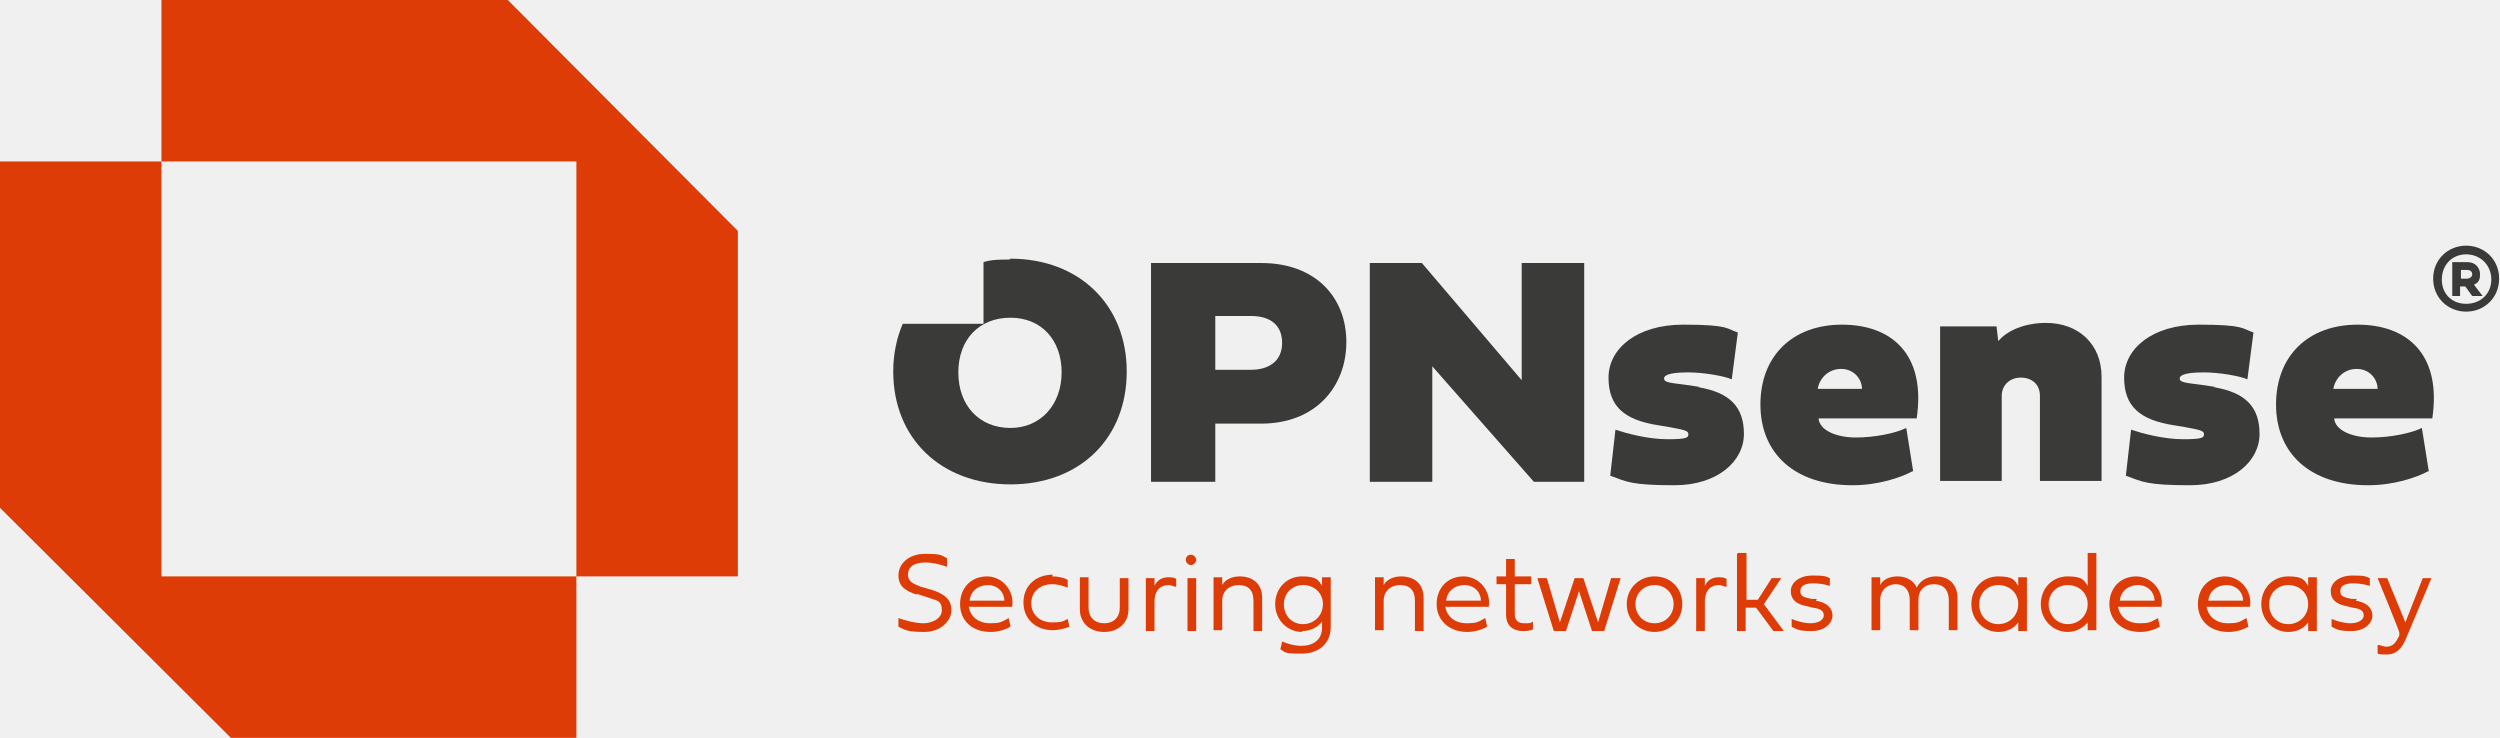
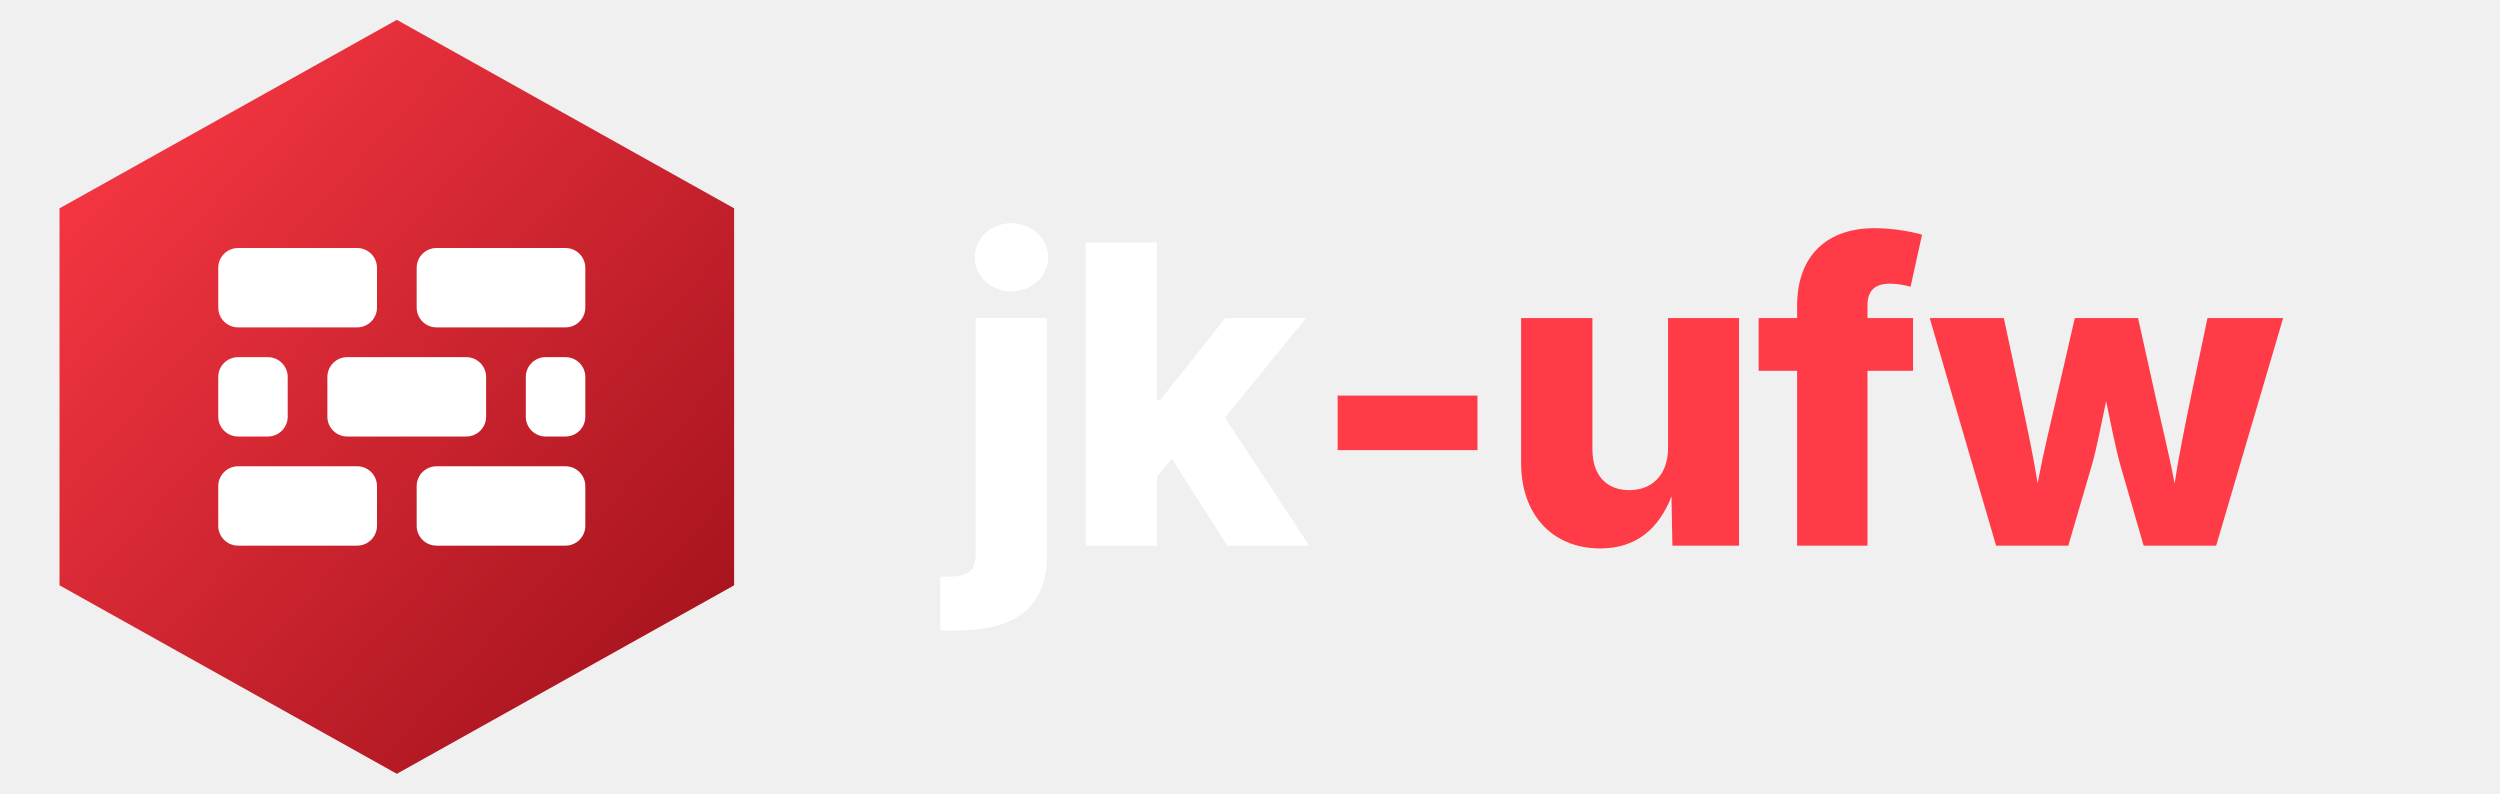
- <svg xmlns="http://www.w3.org/2000/svg" id="Laag_1" version="1.1" viewBox="0 0 288 85">
+ <svg xmlns="http://www.w3.org/2000/svg" viewBox="0 0 126 40" width="126" height="40">
  <defs>
-     <style>
-       .st0 {
-         fill: #de3c07;
-       }
- 
-       .st1 {
-         fill: #3a3a39;
-       }
-     </style>
+     <linearGradient id="g" x1="0" y1="0" x2="1" y2="1">
+       <stop offset="0" stop-color="#ff3b47" />
+       <stop offset="1" stop-color="#9c0f19" />
+     </linearGradient>
  </defs>
-   <g>
-     <polygon class="st0" points="18.6 0 18.6 18.6 66.4 18.6 66.4 66.4 85 66.4 85 26.6 58.5 0 18.6 0" />
-     <polygon class="st0" points="66.4 85 66.4 66.4 18.6 66.4 18.6 18.6 0 18.6 0 58.5 26.6 85 66.4 85" />
+   <path d="M20 1 L37 10.5 V29.5 L20 39 L3 29.5 V10.5 Z" fill="url(#g)" />
+   <g fill="#fff">
+     <rect x="11" y="12.5" width="8" height="4" rx="1" />
+     <rect x="21" y="12.5" width="8.5" height="4" rx="1" />
+     <rect x="11" y="18" width="3.5" height="4" rx="1" />
+     <rect x="16.5" y="18" width="8" height="4" rx="1" />
+     <rect x="26.5" y="18" width="3" height="4" rx="1" />
+     <rect x="11" y="23.5" width="8" height="4" rx="1" />
+     <rect x="21" y="23.5" width="8.5" height="4" rx="1" />
  </g>
-   <g>
-     <g>
-       <path class="st0" d="M105.6,68.5c-1.2-.4-2.1-.9-2.1-2.2s1.1-2.5,3.1-2.5,1.8.2,2.5.5v1c-.8-.3-1.7-.5-2.5-.5-1.3,0-2,.5-2,1.4s.8,1.1,1.5,1.4l1.4.4c1.4.5,2.1,1.1,2.1,2.3s-1.2,2.5-3.1,2.5-2.2-.2-3-.6v-1c.8.3,2,.6,2.9.6s2.1-.5,2.1-1.5-.4-1.1-1.4-1.4l-1.5-.5Z" />
-       <path class="st0" d="M116.4,72.2c-.7.4-1.5.6-2.3.6-2.1,0-3.5-1.3-3.5-3.2s1.3-3.2,3.1-3.2,3.2,1.7,2.9,3.5h-5c.2,1.2,1.2,1.9,2.4,1.9s1.3-.1,2.2-.6l.2.9ZM115.7,69.2c0-1-.8-1.8-1.9-1.8s-2,.7-2.1,1.8h4Z" />
-       <path class="st0" d="M121.2,66.4c.8,0,1.5.2,1.8.4v.9c-.5-.2-1.1-.4-1.8-.4-1.4,0-2.4.9-2.4,2.2s1,2.2,2.4,2.2,1.3-.2,1.8-.4l.2.9c-.5.2-1.3.4-1.9.4-2,0-3.4-1.3-3.4-3.2s1.4-3.2,3.4-3.2Z" />
-       <path class="st0" d="M129,66.6h1v3.6c0,1.5-1.1,2.6-2.8,2.6s-2.8-1.1-2.8-2.6v-3.7h1v3.5c0,1.1.7,1.8,1.8,1.8s1.8-.7,1.8-1.8v-3.5Z" />
-       <path class="st0" d="M133,67.5c.3-.7.9-1,1.6-1s.7.1.9.2v.9c-.3,0-.5-.2-.9-.2-.8,0-1.6.5-1.6,1.9v3.4h-1v-6.1h1v.9Z" />
-       <path class="st0" d="M136.6,64.5c0-.4.3-.6.6-.6s.6.3.6.6-.3.6-.6.6-.6-.3-.6-.6ZM136.8,66.6h1v6.1h-1v-6.1Z" />
-       <path class="st0" d="M145.4,69v3.7h-1v-3.5c0-1.2-.6-1.8-1.7-1.8s-1.9.7-1.9,1.8v3.4h-1v-6.1h1v.9c.3-.6,1.1-1,2-1,1.6,0,2.6.9,2.6,2.5Z" />
-       <path class="st0" d="M150,72.8c-1.7,0-3.1-1.4-3.1-3.2s1.3-3.2,3.1-3.2,1.9.5,2.3,1.1v-1h1v5.7c0,1.8-1.2,3.1-3.4,3.1s-1.8-.2-2.4-.5l.2-.9c.7.3,1.5.5,2.2.5,1.4,0,2.4-.7,2.4-2.1v-.7c-.4.6-1.3,1.1-2.3,1.1ZM147.9,69.6c0,1.3.9,2.3,2.2,2.3s2.3-1,2.3-2.3-1-2.2-2.3-2.2-2.2,1-2.2,2.2Z" />
-       <path class="st0" d="M164,69v3.7h-1v-3.5c0-1.2-.6-1.8-1.7-1.8s-1.9.7-1.9,1.8v3.4h-1v-6.1h1v.9c.3-.6,1.1-1,2-1,1.6,0,2.6.9,2.6,2.5Z" />
-       <path class="st0" d="M171.3,72.2c-.7.4-1.5.6-2.3.6-2,0-3.5-1.3-3.5-3.2s1.3-3.2,3.1-3.2,3.2,1.7,2.9,3.5h-5c.2,1.2,1.2,1.9,2.4,1.9s1.3-.1,2.2-.6l.2.9ZM170.6,69.2c0-1-.8-1.8-1.9-1.8s-2,.7-2.1,1.8h4Z" />
-       <path class="st0" d="M174.5,67.4v3.3c0,.8.4,1.1,1.1,1.1s.7,0,1-.2v.9c-.1.1-.7.2-1.1.2-1.2,0-2-.6-2-1.9v-3.5h-1.1v-.9h1.1v-2h1v2h1.9v.9h-1.9Z" />
-       <path class="st0" d="M182.4,66.6l1.7,5.1,1.5-5.1h1.1l-1.9,6.1h-1.4l-1.5-4.6-1.5,4.6h-1.4l-1.9-6.1h1.1l1.5,5.1,1.7-5.1h1.1Z" />
-       <path class="st0" d="M190.6,66.4c1.9,0,3.2,1.4,3.2,3.2s-1.4,3.2-3.2,3.2-3.2-1.4-3.2-3.2,1.4-3.2,3.2-3.2ZM190.6,71.8c1.3,0,2.2-1,2.2-2.2s-.9-2.2-2.2-2.2-2.2,1-2.2,2.2.9,2.2,2.2,2.2Z" />
-       <path class="st0" d="M196.4,67.5c.3-.7.9-1,1.6-1s.7.1.9.2v.9c-.3,0-.5-.2-.9-.2-.8,0-1.6.5-1.6,1.9v3.4h-1v-6.1h1v.9Z" />
-       <path class="st0" d="M200.2,63.7h1v5.4h1.3l1.6-2.5h1.1l-2,3,2.3,3.1h-1.2l-2-2.7h-1.2v2.7h-1v-8.9Z" />
-       <path class="st0" d="M209.2,69.2c1.2.2,1.9.8,1.9,1.7s-.9,1.8-2.4,1.8-1.7-.2-2.3-.5v-.9c.7.3,1.5.5,2.2.5s1.5-.3,1.5-.9-.5-.8-1.3-.9l-.8-.2c-1-.2-1.7-.7-1.7-1.7s1-1.8,2.5-1.8,1.5.1,2,.3v.9c-.6-.2-1.3-.3-1.9-.3-1,0-1.5.3-1.5.9s.4.7,1.3.9h.6Z" />
-       <path class="st0" d="M225.5,68.9v3.7h-1v-3.5c0-1.1-.6-1.8-1.7-1.8s-1.8.7-1.8,1.8v3.5h-1v-3.5c0-1.1-.6-1.8-1.6-1.8s-1.8.7-1.8,1.8v3.5h-1v-6.1h1v.9c.3-.6,1-1,2-1s1.9.5,2.2,1.3c.4-.8,1.2-1.3,2.2-1.3,1.6,0,2.5,1,2.5,2.5Z" />
-       <path class="st0" d="M233.5,72.7h-1v-1c-.5.7-1.3,1.1-2.3,1.1-1.7,0-3.1-1.4-3.1-3.2s1.3-3.2,3.1-3.2,1.9.5,2.3,1.1v-1h1v6.1ZM228,69.6c0,1.3.9,2.3,2.2,2.3s2.3-1,2.3-2.3-1-2.2-2.3-2.2-2.2,1-2.2,2.2Z" />
-       <path class="st0" d="M240.5,71.7c-.5.6-1.3,1.1-2.3,1.1-1.7,0-3.1-1.4-3.1-3.2s1.3-3.2,3.1-3.2,1.9.5,2.3,1.1v-3.8h1v8.9h-1v-1ZM240.5,69.6c0-1.3-1-2.2-2.3-2.2s-2.2,1-2.2,2.2.9,2.3,2.2,2.3,2.3-1,2.3-2.3Z" />
-       <path class="st0" d="M248.8,72.2c-.7.4-1.5.6-2.3.6-2,0-3.5-1.3-3.5-3.2s1.3-3.2,3.1-3.2,3.2,1.7,2.9,3.5h-5c.2,1.2,1.2,1.9,2.4,1.9s1.3-.1,2.2-.6l.2.9ZM248.2,69.2c0-1-.8-1.8-1.9-1.8s-2,.7-2.1,1.8h4Z" />
-       <path class="st0" d="M259,72.2c-.7.4-1.5.6-2.3.6-2.1,0-3.5-1.3-3.5-3.2s1.3-3.2,3.1-3.2,3.2,1.7,2.9,3.5h-5c.2,1.2,1.2,1.9,2.4,1.9s1.3-.1,2.2-.6l.2.9ZM258.4,69.2c0-1-.8-1.8-1.9-1.8s-2,.7-2.1,1.8h4Z" />
-       <path class="st0" d="M266.9,72.7h-1v-1c-.5.7-1.3,1.1-2.3,1.1-1.7,0-3.1-1.4-3.1-3.2s1.3-3.2,3.1-3.2,1.9.5,2.3,1.1v-1h1v6.1ZM261.4,69.6c0,1.3.9,2.3,2.2,2.3s2.3-1,2.3-2.3-1-2.2-2.3-2.2-2.2,1-2.2,2.2Z" />
-       <path class="st0" d="M271.4,69.2c1.2.2,1.9.8,1.9,1.7s-.9,1.8-2.4,1.8-1.7-.2-2.3-.5v-.9c.7.3,1.5.5,2.2.5s1.5-.3,1.5-.9-.5-.8-1.3-.9l-.8-.2c-1-.2-1.7-.7-1.7-1.7s1-1.8,2.5-1.8,1.5.1,2,.3v.9c-.6-.2-1.3-.3-1.9-.3-1,0-1.5.3-1.5.9s.4.7,1.3.9h.6Z" />
-       <path class="st0" d="M279,66.6h1.1l-2.9,6.9c-.5,1.2-1.1,1.9-2.3,1.9s-.9-.1-1-.2v-.9c.3,0,.7.2,1,.2.7,0,1.1-.4,1.5-1.3v-.3c.1,0-2.5-6.3-2.5-6.3h1.1l2.1,5.1,2-5.1Z" />
-     </g>
-     <g>
-       <path class="st1" d="M140,48.7v6.8h-7.4v-25.2h12.7c6.3,0,9.8,4,9.8,9.1s-3.5,9.4-9.8,9.4h-5.3ZM140,36.4v6.2h4.1c2.2,0,3.6-1.1,3.6-3.1s-1.3-3.1-3.6-3.1h-4.1Z" />
-       <path class="st1" d="M165,55.5h-7.2v-25.2h6l11.5,13.5v-13.5h7.2v25.2h-5.8l-11.7-13.3v13.3Z" />
-       <path class="st1" d="M195.6,44.6c3.7.6,5.3,2.3,5.3,5.4s-3,5.9-8,5.9-5.5-.4-7.4-1.1l.6-5.3c1.2.4,3.7,1.1,6,1.1s2.4-.2,2.4-.6-.6-.5-2.2-.8l-1.2-.2c-4-.6-5.8-2.2-5.8-5.5s3.2-6.1,8.6-6.1,5,.5,6.3.9l-.7,5.4c-.9-.4-3.3-.8-5-.8s-2.8.2-2.8.7.8.5,3,.8l1.2.2Z" />
-       <path class="st1" d="M220.3,54.3c-1.3.7-3.9,1.6-6.9,1.6-6.7,0-10.6-3.7-10.6-9.3s3.7-9.2,9.4-9.2,9.7,3.4,8.6,10.8h-11.3c.1,1.4,2.1,2.2,4.3,2.2s4.6-.5,5.8-1.1l.8,5ZM214.5,44.8c0-1.1-.9-2.3-2.4-2.3s-2.5,1.1-2.7,2.3h5Z" />
-       <path class="st1" d="M242.1,43.5v11.9h-7.1v-9.8c0-1.3-.9-2.1-2.2-2.1s-2.2.9-2.2,2.1v9.8h-7.1v-17.8h6.5l.2,1.7c1-1.2,3-2.1,5.5-2.1,3.8,0,6.4,2.5,6.4,6.2Z" />
-       <path class="st1" d="M255,44.6c3.7.6,5.3,2.3,5.3,5.4s-3,5.9-8,5.9-5.5-.4-7.4-1.1l.6-5.3c1.2.4,3.7,1.1,6,1.1s2.4-.2,2.4-.6-.6-.5-2.2-.8l-1.2-.2c-4-.6-5.8-2.2-5.8-5.5s3.2-6.1,8.6-6.1,5,.5,6.3.9l-.7,5.4c-.9-.4-3.3-.8-5-.8s-2.8.2-2.8.7.8.5,3,.8l1.2.2Z" />
-       <path class="st1" d="M279.7,54.3c-1.3.7-3.9,1.6-6.9,1.6-6.7,0-10.6-3.7-10.6-9.3s3.7-9.2,9.4-9.2,9.7,3.4,8.6,10.8h-11.3c.1,1.4,2.1,2.2,4.3,2.2s4.6-.5,5.8-1.1l.8,5ZM273.9,44.8c0-1.1-.9-2.3-2.4-2.3s-2.5,1.1-2.7,2.3h5Z" />
-       <path class="st1" d="M284.1,28.3c2.1,0,3.8,1.6,3.8,3.8s-1.7,3.8-3.8,3.8-3.8-1.6-3.8-3.8c0-2.2,1.7-3.8,3.8-3.8ZM284.1,35c1.6,0,2.9-1.1,2.9-2.8s-1.3-2.9-2.9-2.9-2.8,1.2-2.8,2.9,1.2,2.8,2.8,2.8ZM283.5,34.1h-1v-3.9h1.8c.8,0,1.4.6,1.4,1.4s-.3,1-.7,1.2l1,1.3h-1.2l-.8-1.1h-.6v1.1ZM283.5,31v1.1h.7c.3,0,.6-.2.6-.5s-.2-.5-.6-.5h-.7Z" />
-       <path class="st1" d="M116.3,29.9c-1.1,0-2.1,0-3,.3v7.1h-9.3c-.7,1.6-1.1,3.5-1.1,5.5,0,7.7,5.5,13,13.5,13s13.4-5.3,13.4-13-5.5-13-13.4-13ZM116.4,49.3c-3.6,0-6-2.6-6-6.4s2.4-6.3,6-6.3,5.9,2.6,5.9,6.3-2.4,6.4-5.9,6.4Z" />
-     </g>
-   </g>
+   <text x="48" y="27.5" font-family="Inter, Segoe UI, Helvetica Neue, Arial, sans-serif" font-size="21" font-weight="800" fill="#ffffff" letter-spacing="-0.4">jk<tspan fill="#ff3b47">-ufw</tspan>
+   </text>
</svg>
